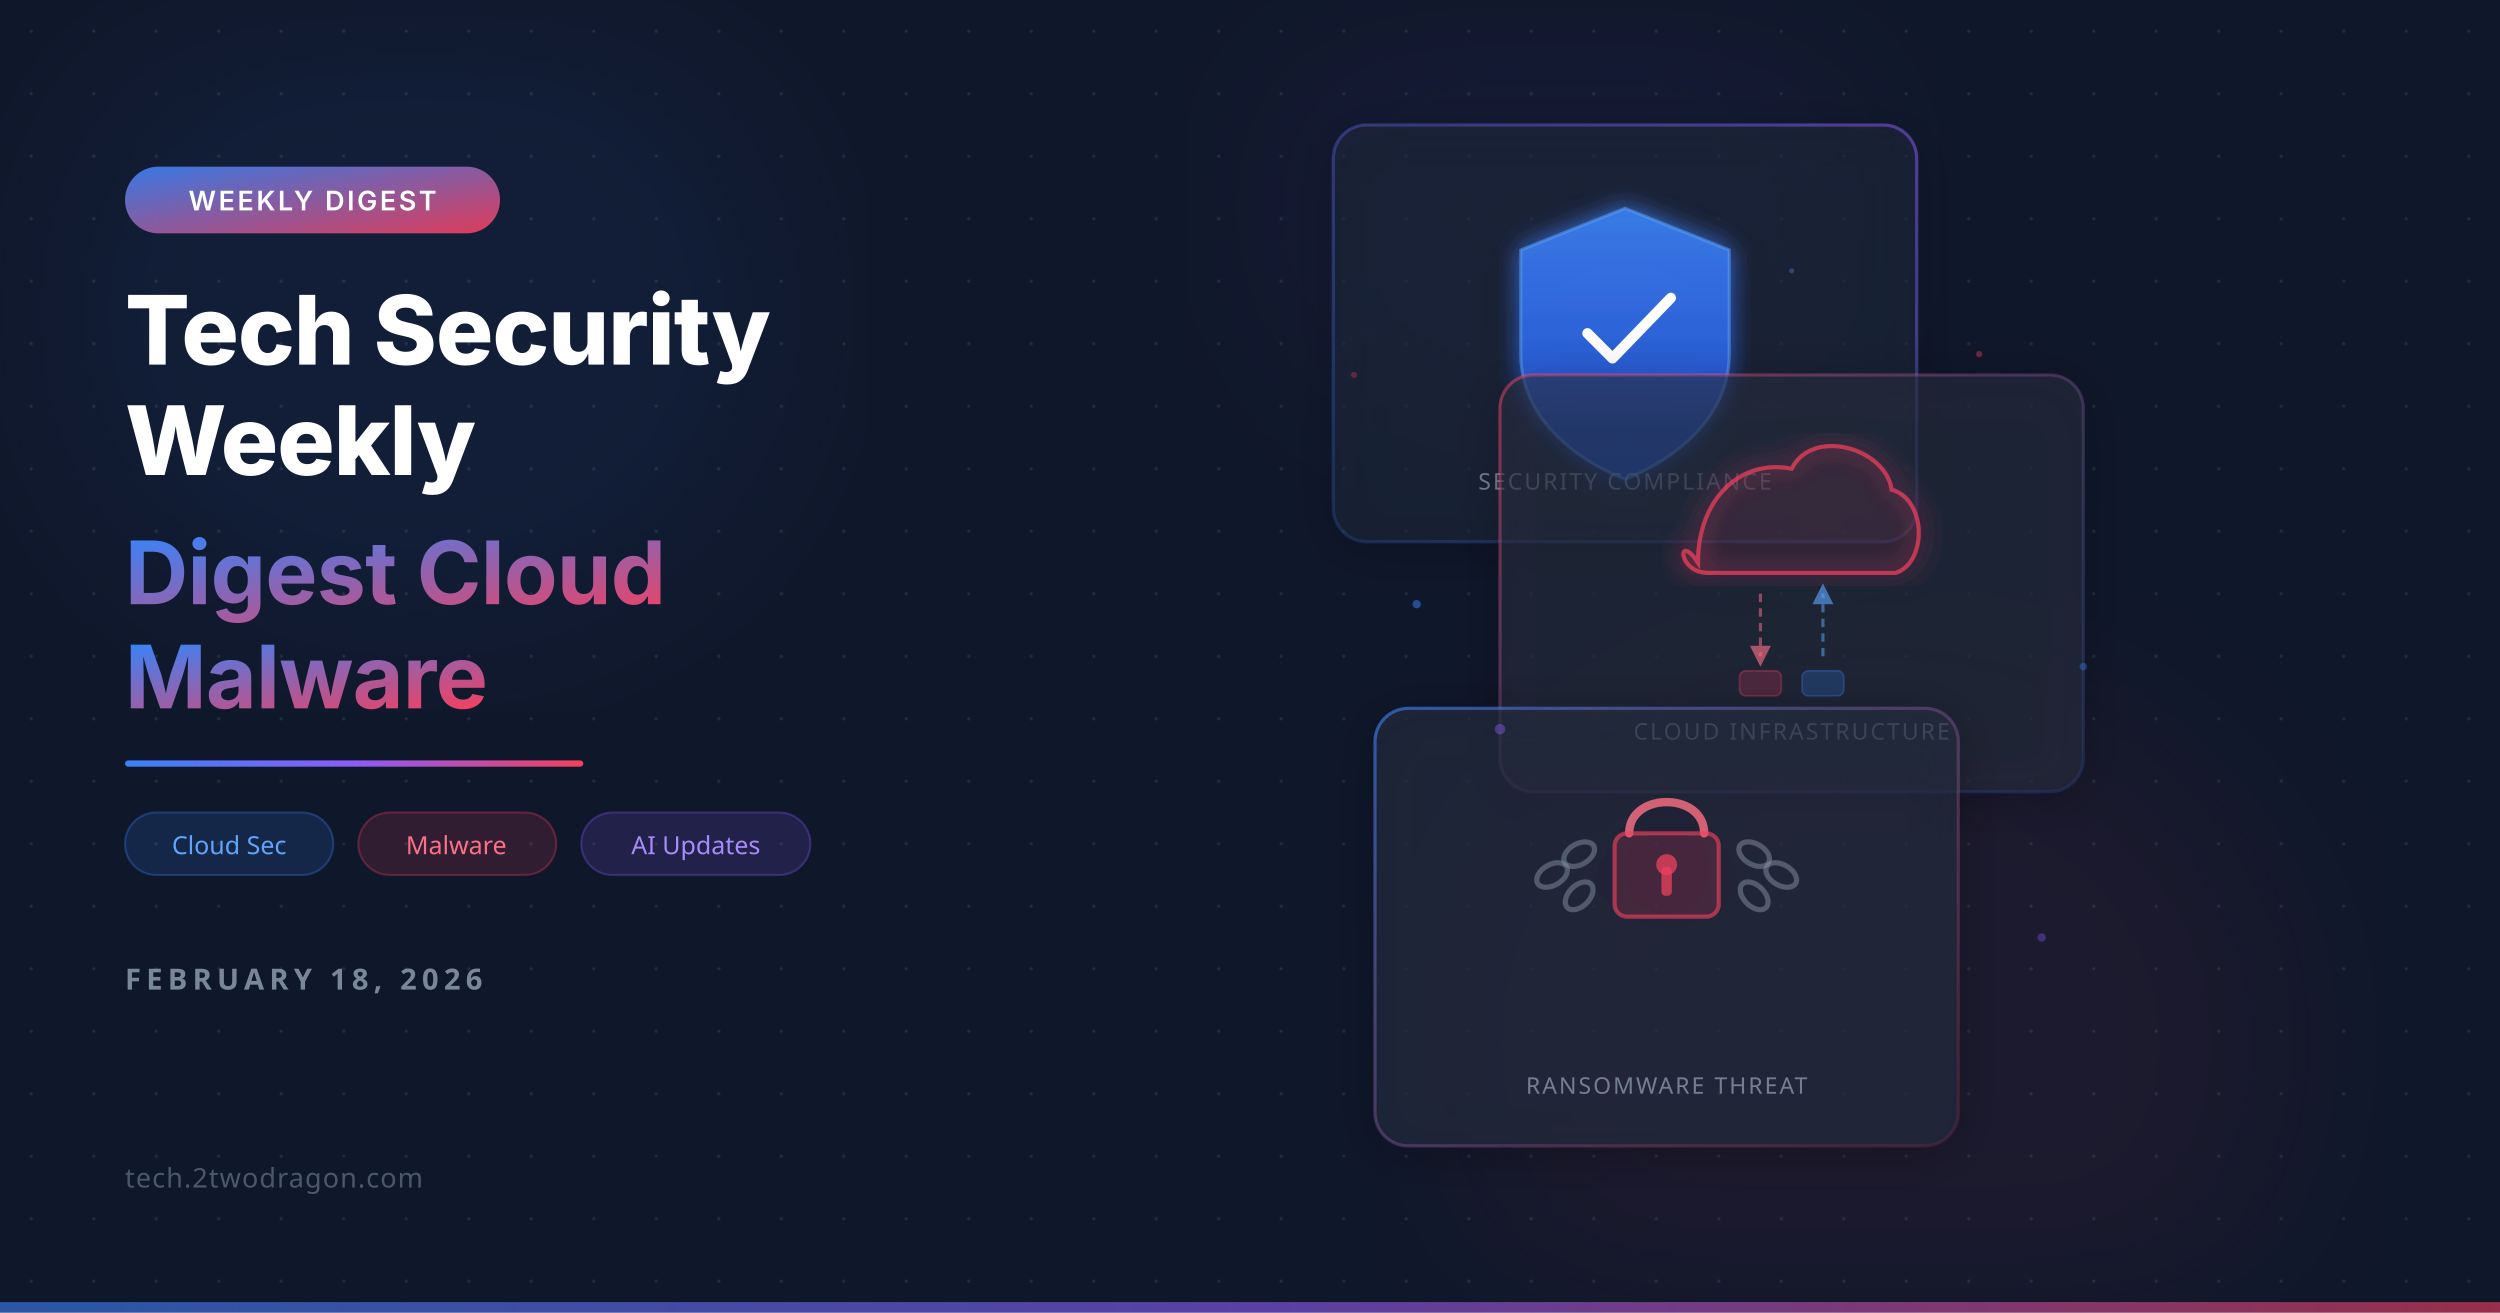
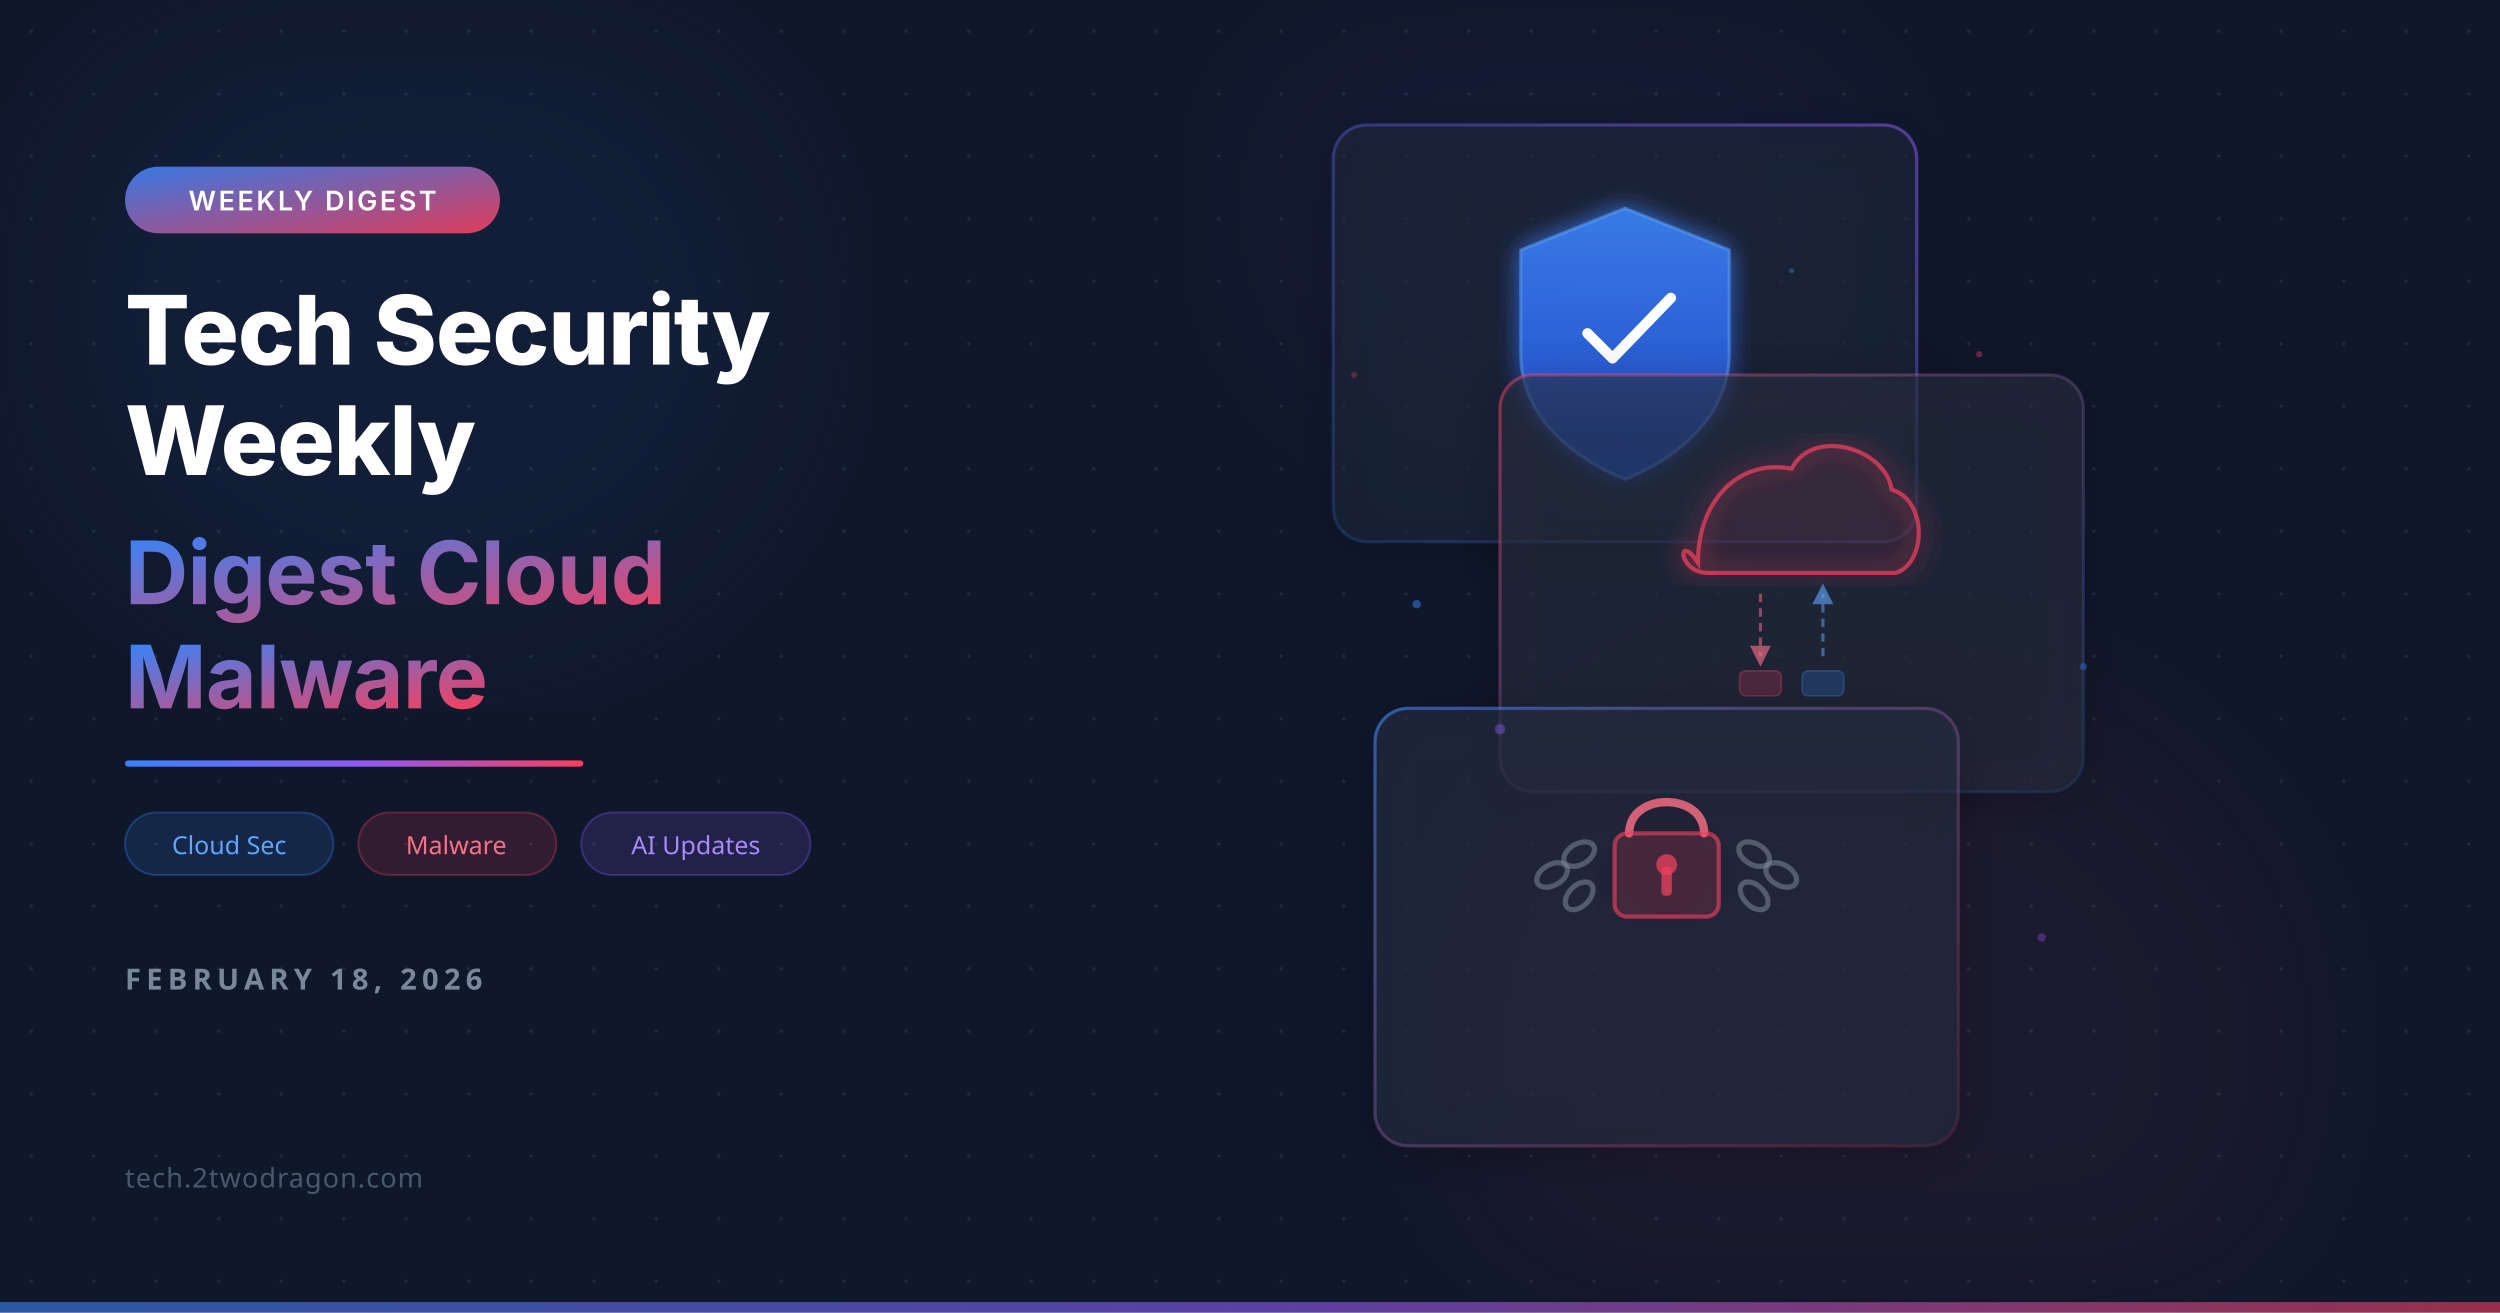
<svg xmlns="http://www.w3.org/2000/svg" viewBox="0 0 1200 630" width="1200" height="630">
  <defs>
    <filter id="glassBlur" x="-20%" y="-20%" width="140%" height="140%">
      <feGaussianBlur in="SourceGraphic" stdDeviation="8" result="blur" />
      <feComposite in="SourceGraphic" in2="blur" operator="over" />
    </filter>
    <filter id="glow">
      <feGaussianBlur stdDeviation="6" result="coloredBlur" />
      <feMerge>
        <feMergeNode in="coloredBlur" />
        <feMergeNode in="SourceGraphic" />
      </feMerge>
    </filter>
    <filter id="orbGlow">
      <feGaussianBlur stdDeviation="40" />
    </filter>
    <filter id="cardShadow" x="-10%" y="-10%" width="120%" height="120%">
      <feDropShadow dx="0" dy="4" stdDeviation="12" flood-color="#000" flood-opacity="0.4" />
    </filter>
    <linearGradient id="accentGrad" x1="0" y1="0" x2="1" y2="1">
      <stop offset="0%" stop-color="#3b82f6" />
      <stop offset="100%" stop-color="#f43f5e" />
    </linearGradient>
    <linearGradient id="accentLine" x1="0" y1="0" x2="1" y2="0">
      <stop offset="0%" stop-color="#3b82f6" />
      <stop offset="50%" stop-color="#8b5cf6" />
      <stop offset="100%" stop-color="#f43f5e" />
    </linearGradient>
    <linearGradient id="cardBorder1" x1="0" y1="0" x2="1" y2="1">
      <stop offset="0%" stop-color="rgba(59,130,246,0.6)" />
      <stop offset="100%" stop-color="rgba(244,63,94,0.1)" />
    </linearGradient>
    <linearGradient id="cardBorder2" x1="0" y1="0" x2="1" y2="1">
      <stop offset="0%" stop-color="rgba(244,63,94,0.5)" />
      <stop offset="100%" stop-color="rgba(59,130,246,0.1)" />
    </linearGradient>
    <linearGradient id="cardBorder3" x1="1" y1="0" x2="0" y2="1">
      <stop offset="0%" stop-color="rgba(139,92,246,0.5)" />
      <stop offset="100%" stop-color="rgba(59,130,246,0.15)" />
    </linearGradient>
    <linearGradient id="shieldGrad" x1="0" y1="0" x2="0" y2="1">
      <stop offset="0%" stop-color="#3b82f6" />
      <stop offset="100%" stop-color="#1d4ed8" />
    </linearGradient>
    <pattern id="dots" x="0" y="0" width="30" height="30" patternUnits="userSpaceOnUse">
      <circle cx="15" cy="15" r="0.8" fill="rgba(148,163,184,0.15)" />
    </pattern>
  </defs>
  <rect width="1200" height="630" fill="#0f172a" />
  <rect width="1200" height="630" fill="url(#dots)" />
  <ellipse cx="200" cy="150" rx="180" ry="160" fill="#3b82f6" opacity="0.07" filter="url(#orbGlow)" />
  <ellipse cx="900" cy="500" rx="200" ry="180" fill="#f43f5e" opacity="0.06" filter="url(#orbGlow)" />
  <ellipse cx="750" cy="100" rx="150" ry="120" fill="#8b5cf6" opacity="0.05" filter="url(#orbGlow)" />
  <rect x="60" y="80" width="180" height="32" rx="16" fill="url(#accentGrad)" opacity="0.9" />
  <text x="150" y="101" font-family="system-ui, -apple-system, sans-serif" font-size="13" font-weight="600" fill="white" text-anchor="middle" letter-spacing="1.2">WEEKLY DIGEST</text>
  <text x="60" y="175" font-family="system-ui, -apple-system, sans-serif" font-size="46" font-weight="800" fill="white" letter-spacing="-0.5">Tech Security</text>
  <text x="60" y="228" font-family="system-ui, -apple-system, sans-serif" font-size="46" font-weight="800" fill="white" letter-spacing="-0.5">Weekly</text>
  <text x="60" y="290" font-family="system-ui, -apple-system, sans-serif" font-size="42" font-weight="700" fill="url(#accentGrad)" letter-spacing="-0.3">Digest Cloud</text>
  <text x="60" y="340" font-family="system-ui, -apple-system, sans-serif" font-size="42" font-weight="700" fill="url(#accentGrad)" letter-spacing="-0.3">Malware</text>
  <rect x="60" y="365" width="220" height="3" rx="1.5" fill="url(#accentLine)" />
  <rect x="60" y="390" width="100" height="30" rx="15" fill="rgba(59,130,246,0.15)" stroke="rgba(59,130,246,0.3)" stroke-width="1" />
  <text x="110" y="410" font-family="system-ui, sans-serif" font-size="12" font-weight="500" fill="#60a5fa" text-anchor="middle">Cloud Sec</text>
  <rect x="172" y="390" width="95" height="30" rx="15" fill="rgba(244,63,94,0.15)" stroke="rgba(244,63,94,0.3)" stroke-width="1" />
  <text x="219" y="410" font-family="system-ui, sans-serif" font-size="12" font-weight="500" fill="#fb7185" text-anchor="middle">Malware</text>
  <rect x="279" y="390" width="110" height="30" rx="15" fill="rgba(139,92,246,0.15)" stroke="rgba(139,92,246,0.3)" stroke-width="1" />
  <text x="334" y="410" font-family="system-ui, sans-serif" font-size="12" font-weight="500" fill="#a78bfa" text-anchor="middle">AI Updates</text>
  <text x="60" y="475" font-family="system-ui, sans-serif" font-size="14" font-weight="600" fill="rgba(148,163,184,0.8)" letter-spacing="2.5">FEBRUARY 18, 2026</text>
  <text x="60" y="570" font-family="system-ui, sans-serif" font-size="13" fill="rgba(100,116,139,0.7)" letter-spacing="0.5">tech.2twodragon.com</text>
  <g transform="translate(640, 60)" filter="url(#cardShadow)">
    <rect width="280" height="200" rx="16" fill="rgba(15,23,42,0.5)" />
    <rect width="280" height="200" rx="16" fill="rgba(255,255,255,0.05)" />
    <rect width="280" height="200" rx="16" fill="none" stroke="url(#cardBorder3)" stroke-width="1.5" />
    <g transform="translate(140, 95)">
      <path d="M0-55 L50-35 L50 15 C50 45 25 65 0 75 C-25 65 -50 45 -50 15 L-50-35 Z" fill="url(#shieldGrad)" opacity="0.9" filter="url(#glow)" />
      <path d="M0-55 L50-35 L50 15 C50 45 25 65 0 75 C-25 65 -50 45 -50 15 L-50-35 Z" fill="none" stroke="rgba(96,165,250,0.5)" stroke-width="1.5" />
      <path d="M-18 5 L-6 17 L22-12" fill="none" stroke="white" stroke-width="5" stroke-linecap="round" stroke-linejoin="round" />
    </g>
-     <text x="140" y="175" font-family="system-ui, sans-serif" font-size="11" fill="rgba(148,163,184,0.7)" text-anchor="middle" letter-spacing="1">SECURITY COMPLIANCE</text>
  </g>
  <g transform="translate(720, 180)" filter="url(#cardShadow)">
    <rect width="280" height="200" rx="16" fill="rgba(15,23,42,0.55)" />
    <rect width="280" height="200" rx="16" fill="rgba(255,255,255,0.06)" />
    <rect width="280" height="200" rx="16" fill="none" stroke="url(#cardBorder2)" stroke-width="1.5" />
    <g transform="translate(140, 80)">
      <path d="M-45 10 C-45-20 -25-40 0-35 C10-55 45-45 48-25 C65-20 65 10 50 15 L-40 15 C-55 15 -55-5 -45 10 Z" fill="none" stroke="rgba(244,63,94,0.7)" stroke-width="2" filter="url(#glow)" />
      <path d="M-45 10 C-45-20 -25-40 0-35 C10-55 45-45 48-25 C65-20 65 10 50 15 L-40 15 C-55 15 -55-5 -45 10 Z" fill="rgba(244,63,94,0.08)" />
      <line x1="-15" y1="25" x2="-15" y2="55" stroke="rgba(251,113,133,0.5)" stroke-width="1.5" stroke-dasharray="4,3" />
      <polygon points="-15,60 -20,50 -10,50" fill="rgba(251,113,133,0.6)" />
      <line x1="15" y1="55" x2="15" y2="25" stroke="rgba(96,165,250,0.5)" stroke-width="1.5" stroke-dasharray="4,3" />
      <polygon points="15,20 10,30 20,30" fill="rgba(96,165,250,0.6)" />
      <rect x="-25" y="62" width="20" height="12" rx="3" fill="rgba(244,63,94,0.2)" stroke="rgba(244,63,94,0.3)" stroke-width="0.8" />
      <rect x="5" y="62" width="20" height="12" rx="3" fill="rgba(59,130,246,0.2)" stroke="rgba(59,130,246,0.3)" stroke-width="0.8" />
    </g>
-     <text x="140" y="175" font-family="system-ui, sans-serif" font-size="11" fill="rgba(148,163,184,0.7)" text-anchor="middle" letter-spacing="1">CLOUD INFRASTRUCTURE</text>
  </g>
  <g transform="translate(660, 340)" filter="url(#cardShadow)">
    <rect width="280" height="210" rx="16" fill="rgba(15,23,42,0.6)" />
    <rect width="280" height="210" rx="16" fill="rgba(255,255,255,0.07)" />
    <rect width="280" height="210" rx="16" fill="none" stroke="url(#cardBorder1)" stroke-width="1.5" />
    <g transform="translate(140, 90)">
      <path d="M-18-30 C-18-50 18-50 18-30" fill="none" stroke="rgba(251,113,133,0.8)" stroke-width="4" stroke-linecap="round" />
      <rect x="-25" y="-30" width="50" height="40" rx="6" fill="rgba(244,63,94,0.15)" stroke="rgba(244,63,94,0.6)" stroke-width="2" />
      <circle cx="0" cy="-15" r="5" fill="rgba(244,63,94,0.7)" />
      <rect x="-2.5" y="-14" width="5" height="14" rx="2" fill="rgba(244,63,94,0.7)" />
      <g stroke="rgba(148,163,184,0.4)" stroke-width="2.5" fill="none">
        <ellipse cx="-42" cy="-20" rx="8" ry="5" transform="rotate(-30,-42,-20)" />
        <ellipse cx="-55" cy="-10" rx="8" ry="5" transform="rotate(-30,-55,-10)" />
        <ellipse cx="42" cy="-20" rx="8" ry="5" transform="rotate(30,42,-20)" />
        <ellipse cx="55" cy="-10" rx="8" ry="5" transform="rotate(30,55,-10)" />
        <ellipse cx="-42" cy="0" rx="8" ry="5" transform="rotate(-45,-42,0)" />
        <ellipse cx="42" cy="0" rx="8" ry="5" transform="rotate(45,42,0)" />
      </g>
    </g>
-     <text x="140" y="185" font-family="system-ui, sans-serif" font-size="11" fill="rgba(148,163,184,0.7)" text-anchor="middle" letter-spacing="1">RANSOMWARE THREAT</text>
  </g>
  <circle cx="680" cy="290" r="2" fill="#3b82f6" opacity="0.5">
    <animate attributeName="opacity" values="0.3;0.7;0.3" dur="3s" repeatCount="indefinite" />
  </circle>
  <circle cx="950" cy="170" r="1.5" fill="#f43f5e" opacity="0.4">
    <animate attributeName="opacity" values="0.2;0.6;0.2" dur="4s" repeatCount="indefinite" />
  </circle>
  <circle cx="720" cy="350" r="2.5" fill="#8b5cf6" opacity="0.4">
    <animate attributeName="opacity" values="0.2;0.5;0.2" dur="3.5s" repeatCount="indefinite" />
  </circle>
  <circle cx="1000" cy="320" r="1.8" fill="#3b82f6" opacity="0.35">
    <animate attributeName="opacity" values="0.15;0.5;0.15" dur="4.5s" repeatCount="indefinite" />
  </circle>
  <circle cx="650" cy="180" r="1.5" fill="#f43f5e" opacity="0.3">
    <animate attributeName="opacity" values="0.2;0.55;0.2" dur="2.8s" repeatCount="indefinite" />
  </circle>
  <circle cx="980" cy="450" r="2" fill="#8b5cf6" opacity="0.35">
    <animate attributeName="opacity" values="0.15;0.45;0.15" dur="3.8s" repeatCount="indefinite" />
  </circle>
  <circle cx="860" cy="130" r="1.2" fill="#60a5fa" opacity="0.3">
    <animate attributeName="opacity" values="0.1;0.4;0.1" dur="5s" repeatCount="indefinite" />
  </circle>
  <rect x="0" y="625" width="1200" height="5" fill="url(#accentLine)" opacity="0.6" />
</svg>
